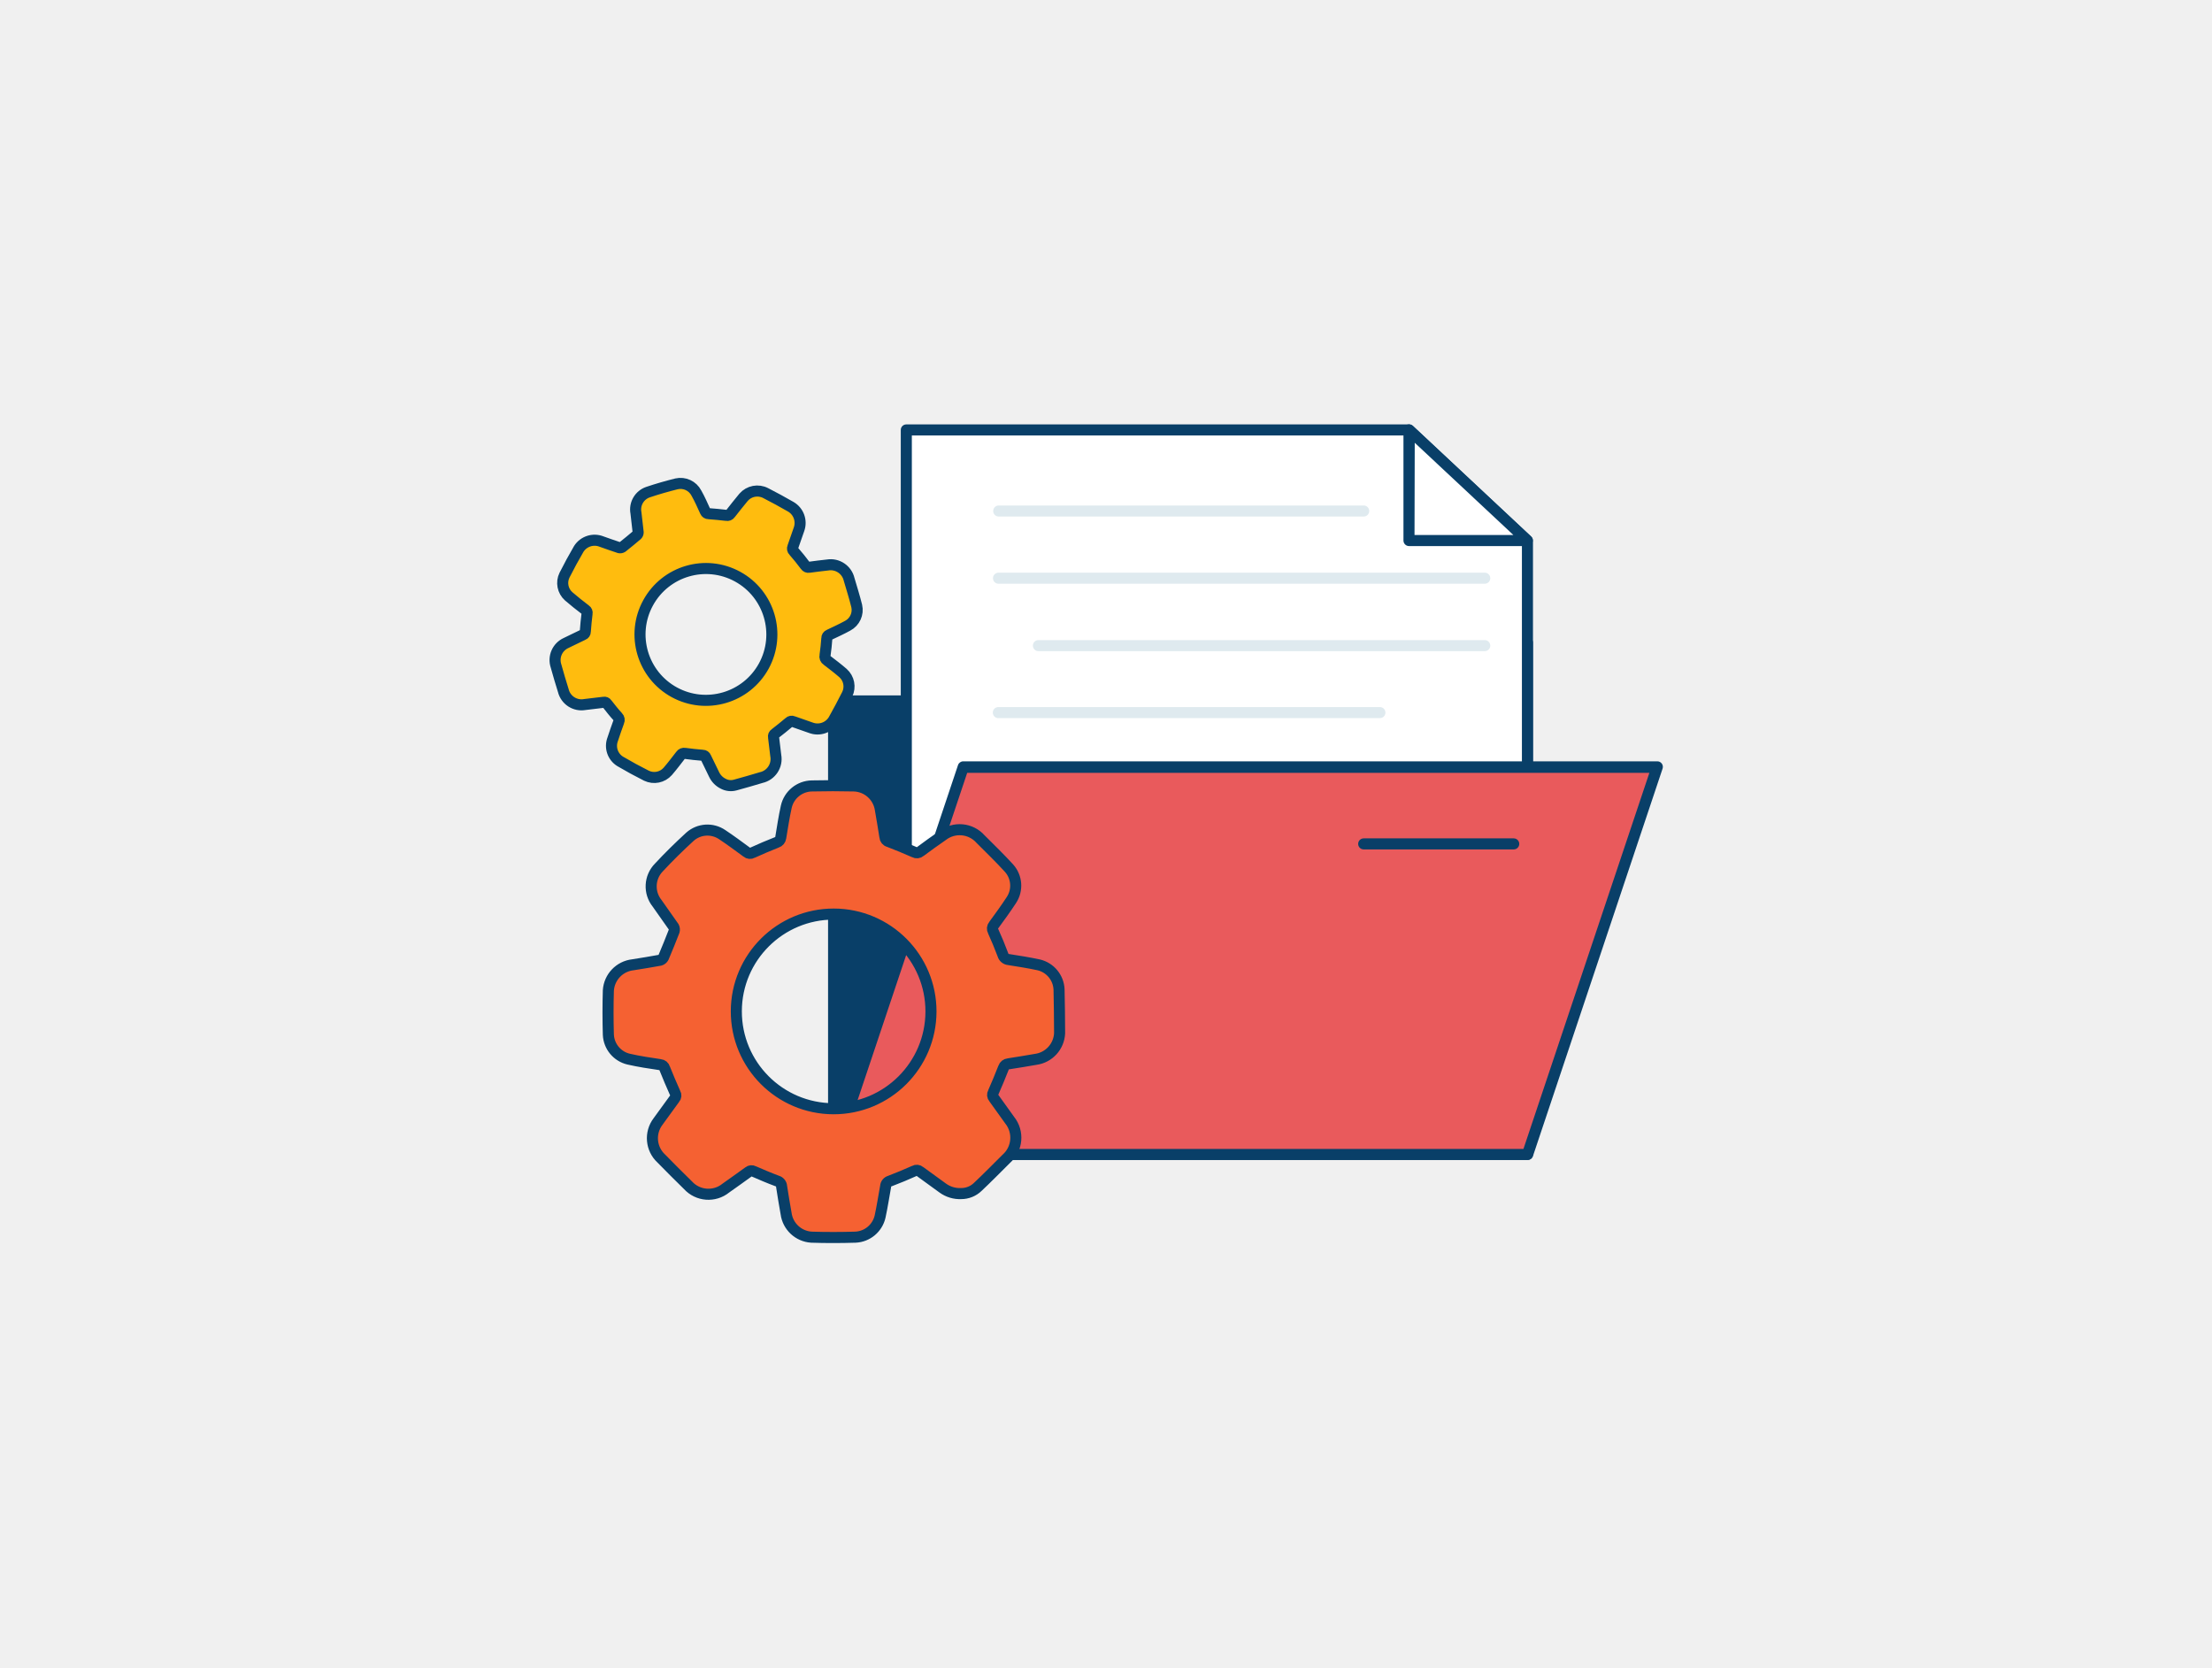
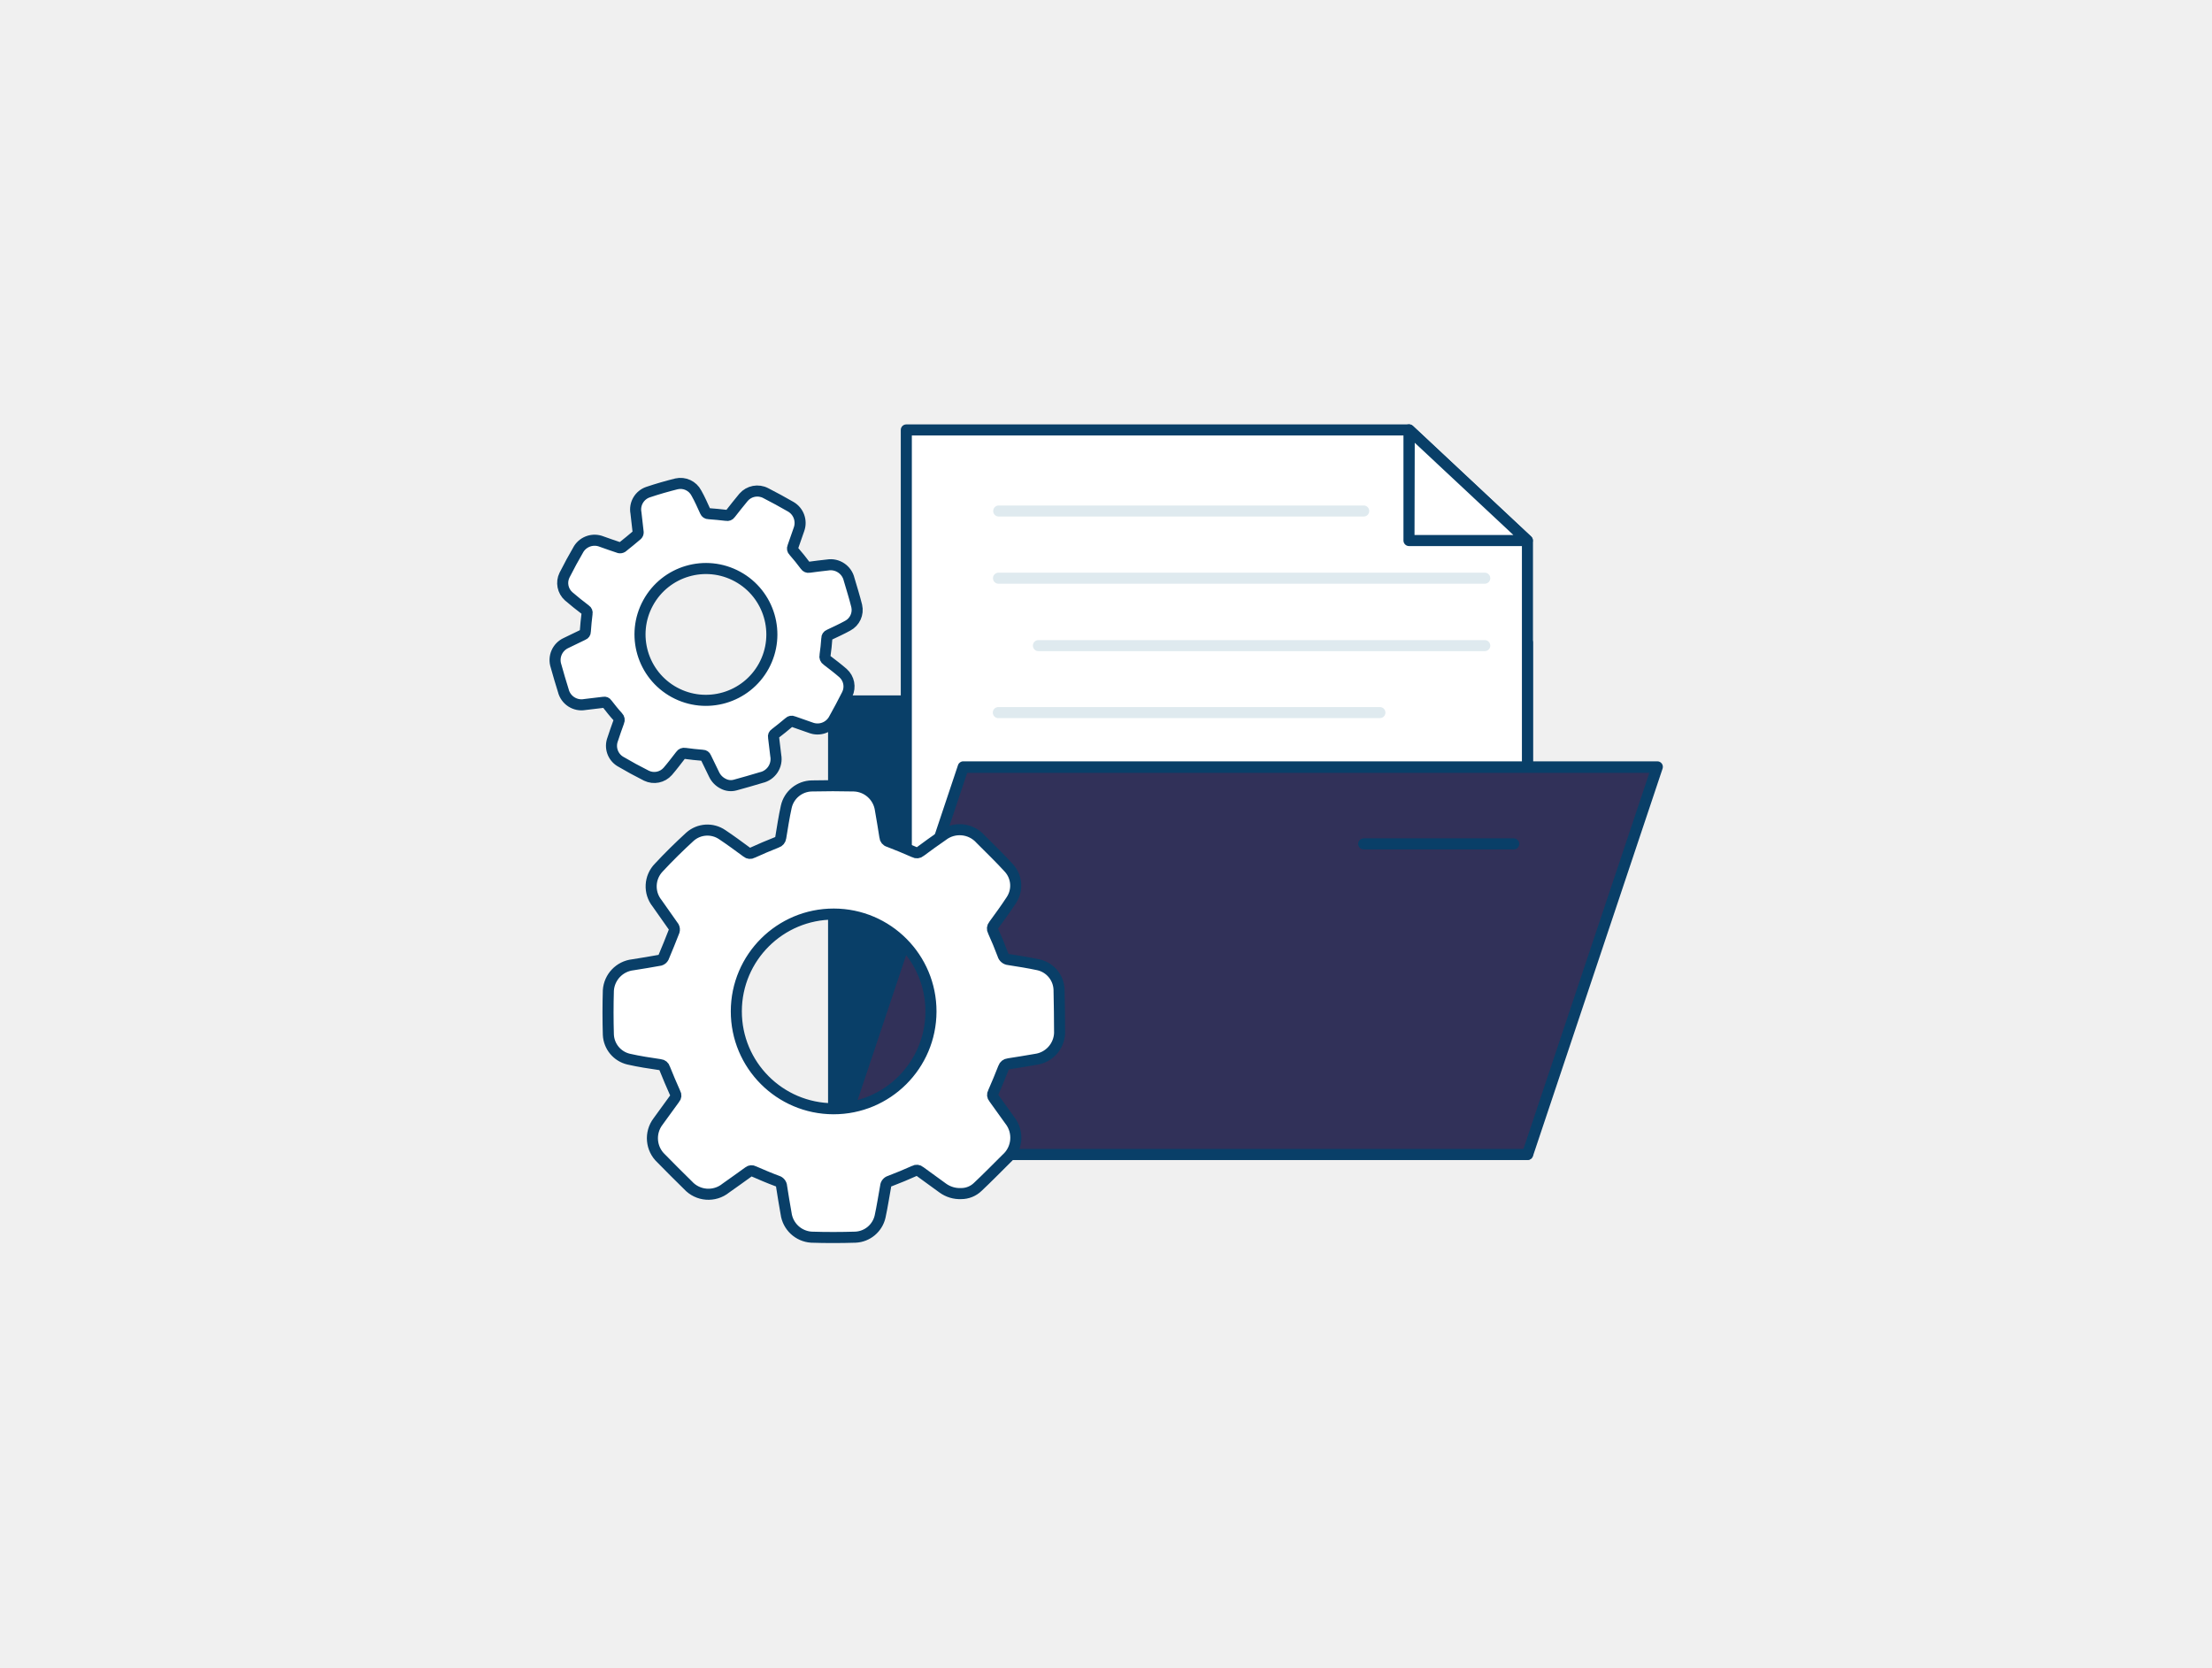
<svg xmlns="http://www.w3.org/2000/svg" viewBox="0 0 400 300" width="406" height="306" class="illustration styles_illustrationTablet__1DWOa">
  <g id="_516_data_and_settings_outline" data-name="#516_data_and_settings_outline">
    <polygon points="236.28 126.04 236.28 115.49 276.2 115.49 276.2 126.04 276.2 142.47 276.2 208.03 150.74 208.03 150.74 126.04 236.28 126.04" fill="#093f68" />
    <path d="M276.21,209H150.74a1,1,0,0,1-1-1V126a1,1,0,0,1,1-1h84.54v-9.55a1,1,0,0,1,1-1h39.93a1,1,0,0,1,1,1V208A1,1,0,0,1,276.21,209Zm-124.47-2H275.21V116.49H237.28V126a1,1,0,0,1-1,1H151.74Z" fill="#093f68" />
    <polygon points="163.89 191.3 276.2 191.3 276.2 97.03 254.83 77.02 163.89 77.02 163.89 191.3" fill="#fff" />
    <path d="M276.21,192.3H163.89a1,1,0,0,1-1-1V77a1,1,0,0,1,1-1h90.94a1,1,0,0,1,.68.27l21.38,20a1,1,0,0,1,.32.74V191.3A1,1,0,0,1,276.21,192.3Zm-111.32-2H275.21V97.46L254.44,78H164.89Z" fill="#093f68" />
-     <polygon points="150.74 208.03 276.2 208.03 299.65 137.95 174.18 137.95 150.74 208.03" fill="#E95A5C" />
+     <polygon points="150.74 208.03 276.2 208.03 299.65 137.95 174.18 137.95 150.74 208.03" fill="#313159" />
    <path d="M276.21,209H150.74a1,1,0,0,1-.81-.41,1,1,0,0,1-.14-.91l23.45-70.08a1,1,0,0,1,.94-.68H299.65a1,1,0,0,1,1,1.31l-23.45,70.09A1,1,0,0,1,276.21,209Zm-124.08-2H275.49L298.26,139H174.9Z" fill="#093f68" />
    <path d="M273.73,152.85H246.6a1,1,0,0,1,0-2h27.13a1,1,0,0,1,0,2Z" fill="#093f68" />
    <polygon points="254.83 77.02 254.79 97.03 276.2 97.03 254.83 77.02" fill="#fff" />
    <path d="M276.21,98H254.79a1,1,0,0,1-.71-.3,1,1,0,0,1-.29-.71l0-20a1,1,0,0,1,.6-.92,1,1,0,0,1,1.08.19l21.38,20a1,1,0,0,1-.68,1.74Zm-20.42-2h17.88L255.83,79.32Z" fill="#093f68" />
-     <path d="M191.51,178.19a4.78,4.78,0,0,0-3.69-4.47c-1.78-.38-3.59-.67-5.4-.95a1.2,1.2,0,0,1-1.07-.89c-.53-1.43-1.13-2.85-1.76-4.25a.93.93,0,0,1,.1-1.08c1.09-1.49,2.19-3,3.19-4.53a4.73,4.73,0,0,0-.41-5.78c-1.65-1.81-3.42-3.52-5.15-5.25a5.05,5.05,0,0,0-6.9-.63c-1.36.94-2.7,1.89-4,2.87a.93.93,0,0,1-1.08.11c-1.53-.68-3.07-1.31-4.63-1.91a.92.92,0,0,1-.69-.84c-.26-1.65-.53-3.3-.82-4.94a5,5,0,0,0-4.78-4.28q-3.81-.09-7.62,0a4.83,4.83,0,0,0-4.62,3.78c-.41,1.84-.69,3.72-1,5.59a1,1,0,0,1-.7.83c-1.48.59-3,1.22-4.42,1.88a.86.86,0,0,1-1-.09c-1.47-1.08-2.94-2.17-4.46-3.18a4.75,4.75,0,0,0-5.84.38c-1.93,1.77-3.82,3.62-5.6,5.54a4.89,4.89,0,0,0-.33,6.5c1,1.43,2,2.83,3,4.26a1,1,0,0,1,.08.76q-.93,2.4-1.93,4.76a1,1,0,0,1-.6.5c-1.64.3-3.29.57-4.94.83a5,5,0,0,0-4.43,4.64c-.08,2.65-.08,5.31,0,8a4.76,4.76,0,0,0,3.67,4.42c1.89.43,3.81.72,5.72,1a.9.9,0,0,1,.79.66c.6,1.51,1.24,3,1.9,4.48a.81.81,0,0,1-.09,1c-1,1.37-2,2.73-3,4.13a5,5,0,0,0,.58,6.7c1.59,1.62,3.19,3.23,4.82,4.82a5,5,0,0,0,6.86.52c1.38-1,2.77-1.94,4.13-2.95a.8.8,0,0,1,.91-.07c1.41.61,2.82,1.22,4.26,1.75a1.08,1.08,0,0,1,.78,1c.25,1.62.52,3.25.81,4.87a4.94,4.94,0,0,0,4.56,4.28c2.67.09,5.35.08,8,0a4.8,4.8,0,0,0,4.44-3.73c.39-1.81.67-3.64,1-5.46a1.05,1.05,0,0,1,.76-.95c1.49-.57,3-1.19,4.44-1.84a.85.85,0,0,1,1,.1c1.37,1,2.75,2,4.13,3a5.28,5.28,0,0,0,3.33,1,4.3,4.3,0,0,0,3-1.21c1.75-1.65,3.44-3.37,5.15-5.07a5.08,5.08,0,0,0,.62-7q-1.41-2-2.87-4a.84.84,0,0,1-.1-1c.66-1.49,1.28-3,1.87-4.5a1,1,0,0,1,.86-.68c1.65-.25,3.3-.53,4.94-.81a5,5,0,0,0,4.33-4.73C191.59,183.4,191.58,180.79,191.51,178.19Zm-40.8,21.55a17.6,17.6,0,1,1,17.64-17.57A17.61,17.61,0,0,1,150.71,199.74Z" fill="#f56132" stroke="#093f68" stroke-linecap="round" stroke-linejoin="round" stroke-width="2" />
+     <path d="M191.51,178.19a4.78,4.78,0,0,0-3.69-4.47c-1.78-.38-3.59-.67-5.4-.95a1.2,1.2,0,0,1-1.07-.89c-.53-1.43-1.13-2.85-1.76-4.25a.93.93,0,0,1,.1-1.08c1.09-1.49,2.19-3,3.19-4.53a4.73,4.73,0,0,0-.41-5.78c-1.65-1.81-3.42-3.52-5.15-5.25a5.05,5.05,0,0,0-6.9-.63c-1.36.94-2.7,1.89-4,2.87a.93.93,0,0,1-1.08.11c-1.53-.68-3.07-1.31-4.63-1.91a.92.92,0,0,1-.69-.84c-.26-1.65-.53-3.3-.82-4.94a5,5,0,0,0-4.78-4.28q-3.81-.09-7.62,0a4.83,4.83,0,0,0-4.62,3.78c-.41,1.84-.69,3.72-1,5.59a1,1,0,0,1-.7.83c-1.48.59-3,1.22-4.42,1.88a.86.86,0,0,1-1-.09c-1.47-1.08-2.94-2.17-4.46-3.18a4.75,4.75,0,0,0-5.84.38c-1.93,1.77-3.82,3.62-5.6,5.54a4.89,4.89,0,0,0-.33,6.5c1,1.43,2,2.83,3,4.26a1,1,0,0,1,.08.76q-.93,2.4-1.93,4.76a1,1,0,0,1-.6.5c-1.64.3-3.29.57-4.94.83a5,5,0,0,0-4.43,4.64c-.08,2.65-.08,5.31,0,8a4.76,4.76,0,0,0,3.67,4.42c1.89.43,3.81.72,5.72,1a.9.9,0,0,1,.79.66c.6,1.51,1.24,3,1.9,4.48a.81.81,0,0,1-.09,1c-1,1.37-2,2.73-3,4.13a5,5,0,0,0,.58,6.7c1.59,1.62,3.19,3.23,4.82,4.82a5,5,0,0,0,6.86.52c1.38-1,2.77-1.94,4.13-2.95a.8.8,0,0,1,.91-.07c1.41.61,2.82,1.22,4.26,1.75a1.08,1.08,0,0,1,.78,1c.25,1.62.52,3.25.81,4.87a4.94,4.94,0,0,0,4.56,4.28c2.67.09,5.35.08,8,0a4.8,4.8,0,0,0,4.44-3.73c.39-1.81.67-3.64,1-5.46a1.05,1.05,0,0,1,.76-.95c1.49-.57,3-1.19,4.44-1.84a.85.85,0,0,1,1,.1c1.37,1,2.75,2,4.13,3a5.28,5.28,0,0,0,3.33,1,4.3,4.3,0,0,0,3-1.21c1.75-1.65,3.44-3.37,5.15-5.07a5.08,5.08,0,0,0,.62-7q-1.41-2-2.87-4a.84.84,0,0,1-.1-1c.66-1.49,1.28-3,1.87-4.5a1,1,0,0,1,.86-.68c1.65-.25,3.3-.53,4.94-.81a5,5,0,0,0,4.33-4.73C191.59,183.4,191.58,180.79,191.51,178.19Zm-40.8,21.55a17.6,17.6,0,1,1,17.64-17.57A17.61,17.61,0,0,1,150.71,199.74Z" fill="#fff" stroke="#093f68" stroke-linecap="round" stroke-linejoin="round" stroke-width="2" />
    <g id="ahcQ9Z">
-       <path d="M153.2,124.81a3.24,3.24,0,0,0-.76-3.85c-.93-.81-1.92-1.56-2.9-2.31a.8.8,0,0,1-.35-.88c.15-1,.25-2.06.33-3.1a.62.62,0,0,1,.4-.61c1.14-.54,2.28-1.06,3.37-1.66a3.22,3.22,0,0,0,1.63-3.58c-.4-1.61-.9-3.19-1.37-4.79a3.43,3.43,0,0,0-3.9-2.61c-1.11.12-2.22.26-3.33.41a.65.65,0,0,1-.68-.28q-1-1.35-2.13-2.64a.63.63,0,0,1-.15-.72c.38-1.07.76-2.14,1.12-3.21A3.39,3.39,0,0,0,143,90.89c-1.49-.86-3-1.68-4.54-2.47a3.28,3.28,0,0,0-4,.76c-.84,1-1.61,2-2.4,3a.65.65,0,0,1-.69.27c-1.07-.13-2.16-.23-3.24-.31a.61.61,0,0,1-.58-.38c-.52-1.13-1-2.25-1.62-3.34a3.24,3.24,0,0,0-3.6-1.67c-1.72.43-3.44.92-5.13,1.49A3.31,3.31,0,0,0,115,92c.12,1.17.28,2.34.4,3.51a.64.64,0,0,1-.19.48c-.88.75-1.78,1.49-2.69,2.21a.74.74,0,0,1-.52.1c-1.07-.35-2.14-.73-3.21-1.11a3.39,3.39,0,0,0-4.14,1.34c-.9,1.54-1.76,3.13-2.57,4.73a3.22,3.22,0,0,0,.75,3.82c1,.86,2,1.66,3.07,2.47a.6.6,0,0,1,.26.64c-.14,1.1-.24,2.19-.32,3.29a.56.56,0,0,1-.37.54c-1,.49-2.07,1-3.1,1.5a3.39,3.39,0,0,0-1.82,4.17c.42,1.48.85,3,1.31,4.43a3.39,3.39,0,0,0,3.91,2.53c1.14-.13,2.28-.26,3.42-.41a.52.52,0,0,1,.56.24c.64.82,1.28,1.64,2,2.42a.75.75,0,0,1,.15.85c-.39,1.05-.75,2.11-1.1,3.17a3.31,3.31,0,0,0,1.33,4q2.34,1.38,4.77,2.6a3.25,3.25,0,0,0,3.85-.78c.82-.95,1.57-1.95,2.34-2.94a.73.73,0,0,1,.76-.32c1.07.15,2.16.26,3.24.35a.56.56,0,0,1,.54.37c.49,1,1,2.06,1.5,3.09a3.57,3.57,0,0,0,1.65,1.68,2.92,2.92,0,0,0,2.16.24c1.57-.42,3.14-.89,4.7-1.35a3.44,3.44,0,0,0,2.64-4c-.12-1.11-.26-2.22-.4-3.33a.56.56,0,0,1,.25-.6c.87-.67,1.73-1.36,2.57-2.07a.63.63,0,0,1,.73-.13l3.2,1.12a3.39,3.39,0,0,0,4.11-1.42Q152,127.18,153.2,124.81Zm-31.26-.37a11.92,11.92,0,1,1,16.18-4.75A11.94,11.94,0,0,1,121.94,124.44Z" fill="#ffbc0e" stroke="#093f68" stroke-linecap="round" stroke-linejoin="round" stroke-width="2" />
+       <path d="M153.2,124.81a3.24,3.24,0,0,0-.76-3.85c-.93-.81-1.92-1.56-2.9-2.31a.8.8,0,0,1-.35-.88c.15-1,.25-2.06.33-3.1a.62.62,0,0,1,.4-.61c1.14-.54,2.28-1.06,3.37-1.66a3.22,3.22,0,0,0,1.63-3.58c-.4-1.61-.9-3.19-1.37-4.79a3.43,3.43,0,0,0-3.9-2.61c-1.11.12-2.22.26-3.33.41a.65.65,0,0,1-.68-.28q-1-1.35-2.13-2.64a.63.63,0,0,1-.15-.72c.38-1.07.76-2.14,1.12-3.21A3.39,3.39,0,0,0,143,90.89c-1.49-.86-3-1.68-4.54-2.47a3.28,3.28,0,0,0-4,.76c-.84,1-1.61,2-2.4,3a.65.65,0,0,1-.69.27c-1.07-.13-2.16-.23-3.24-.31a.61.61,0,0,1-.58-.38c-.52-1.13-1-2.25-1.62-3.34a3.24,3.24,0,0,0-3.6-1.67c-1.72.43-3.44.92-5.13,1.49A3.31,3.31,0,0,0,115,92c.12,1.17.28,2.34.4,3.51a.64.64,0,0,1-.19.48c-.88.75-1.78,1.49-2.69,2.21a.74.74,0,0,1-.52.1c-1.07-.35-2.14-.73-3.21-1.11a3.39,3.39,0,0,0-4.14,1.34c-.9,1.54-1.76,3.13-2.57,4.73a3.22,3.22,0,0,0,.75,3.82c1,.86,2,1.66,3.07,2.47a.6.6,0,0,1,.26.64c-.14,1.1-.24,2.19-.32,3.29a.56.56,0,0,1-.37.54c-1,.49-2.07,1-3.1,1.5a3.39,3.39,0,0,0-1.82,4.17c.42,1.48.85,3,1.31,4.43a3.39,3.39,0,0,0,3.91,2.53c1.14-.13,2.28-.26,3.42-.41a.52.52,0,0,1,.56.24c.64.82,1.28,1.64,2,2.42a.75.75,0,0,1,.15.85c-.39,1.05-.75,2.11-1.1,3.17a3.31,3.31,0,0,0,1.33,4q2.34,1.38,4.77,2.6a3.25,3.25,0,0,0,3.85-.78c.82-.95,1.57-1.95,2.34-2.94a.73.73,0,0,1,.76-.32c1.07.15,2.16.26,3.24.35a.56.56,0,0,1,.54.37c.49,1,1,2.06,1.5,3.09a3.57,3.57,0,0,0,1.65,1.68,2.92,2.92,0,0,0,2.16.24c1.57-.42,3.14-.89,4.7-1.35a3.44,3.44,0,0,0,2.64-4c-.12-1.11-.26-2.22-.4-3.33a.56.56,0,0,1,.25-.6c.87-.67,1.73-1.36,2.57-2.07a.63.63,0,0,1,.73-.13l3.2,1.12a3.39,3.39,0,0,0,4.11-1.42Q152,127.18,153.2,124.81Zm-31.26-.37a11.92,11.92,0,1,1,16.18-4.75A11.94,11.94,0,0,1,121.94,124.44Z" fill="#fff" stroke="#093f68" stroke-linecap="round" stroke-linejoin="round" stroke-width="2" />
    </g>
    <path d="M246.6,92.66h-66a1,1,0,0,1,0-2h66a1,1,0,0,1,0,2Z" fill="#dfeaef" />
    <path d="M268.49,104.81H180.56a1,1,0,0,1,0-2h87.93a1,1,0,0,1,0,2Z" fill="#dfeaef" />
    <path d="M268.49,117H187.78a1,1,0,0,1,0-2h80.71a1,1,0,0,1,0,2Z" fill="#dfeaef" />
    <path d="M249.53,129.11h-69a1,1,0,0,1,0-2h69a1,1,0,0,1,0,2Z" fill="#dfeaef" />
  </g>
</svg>
